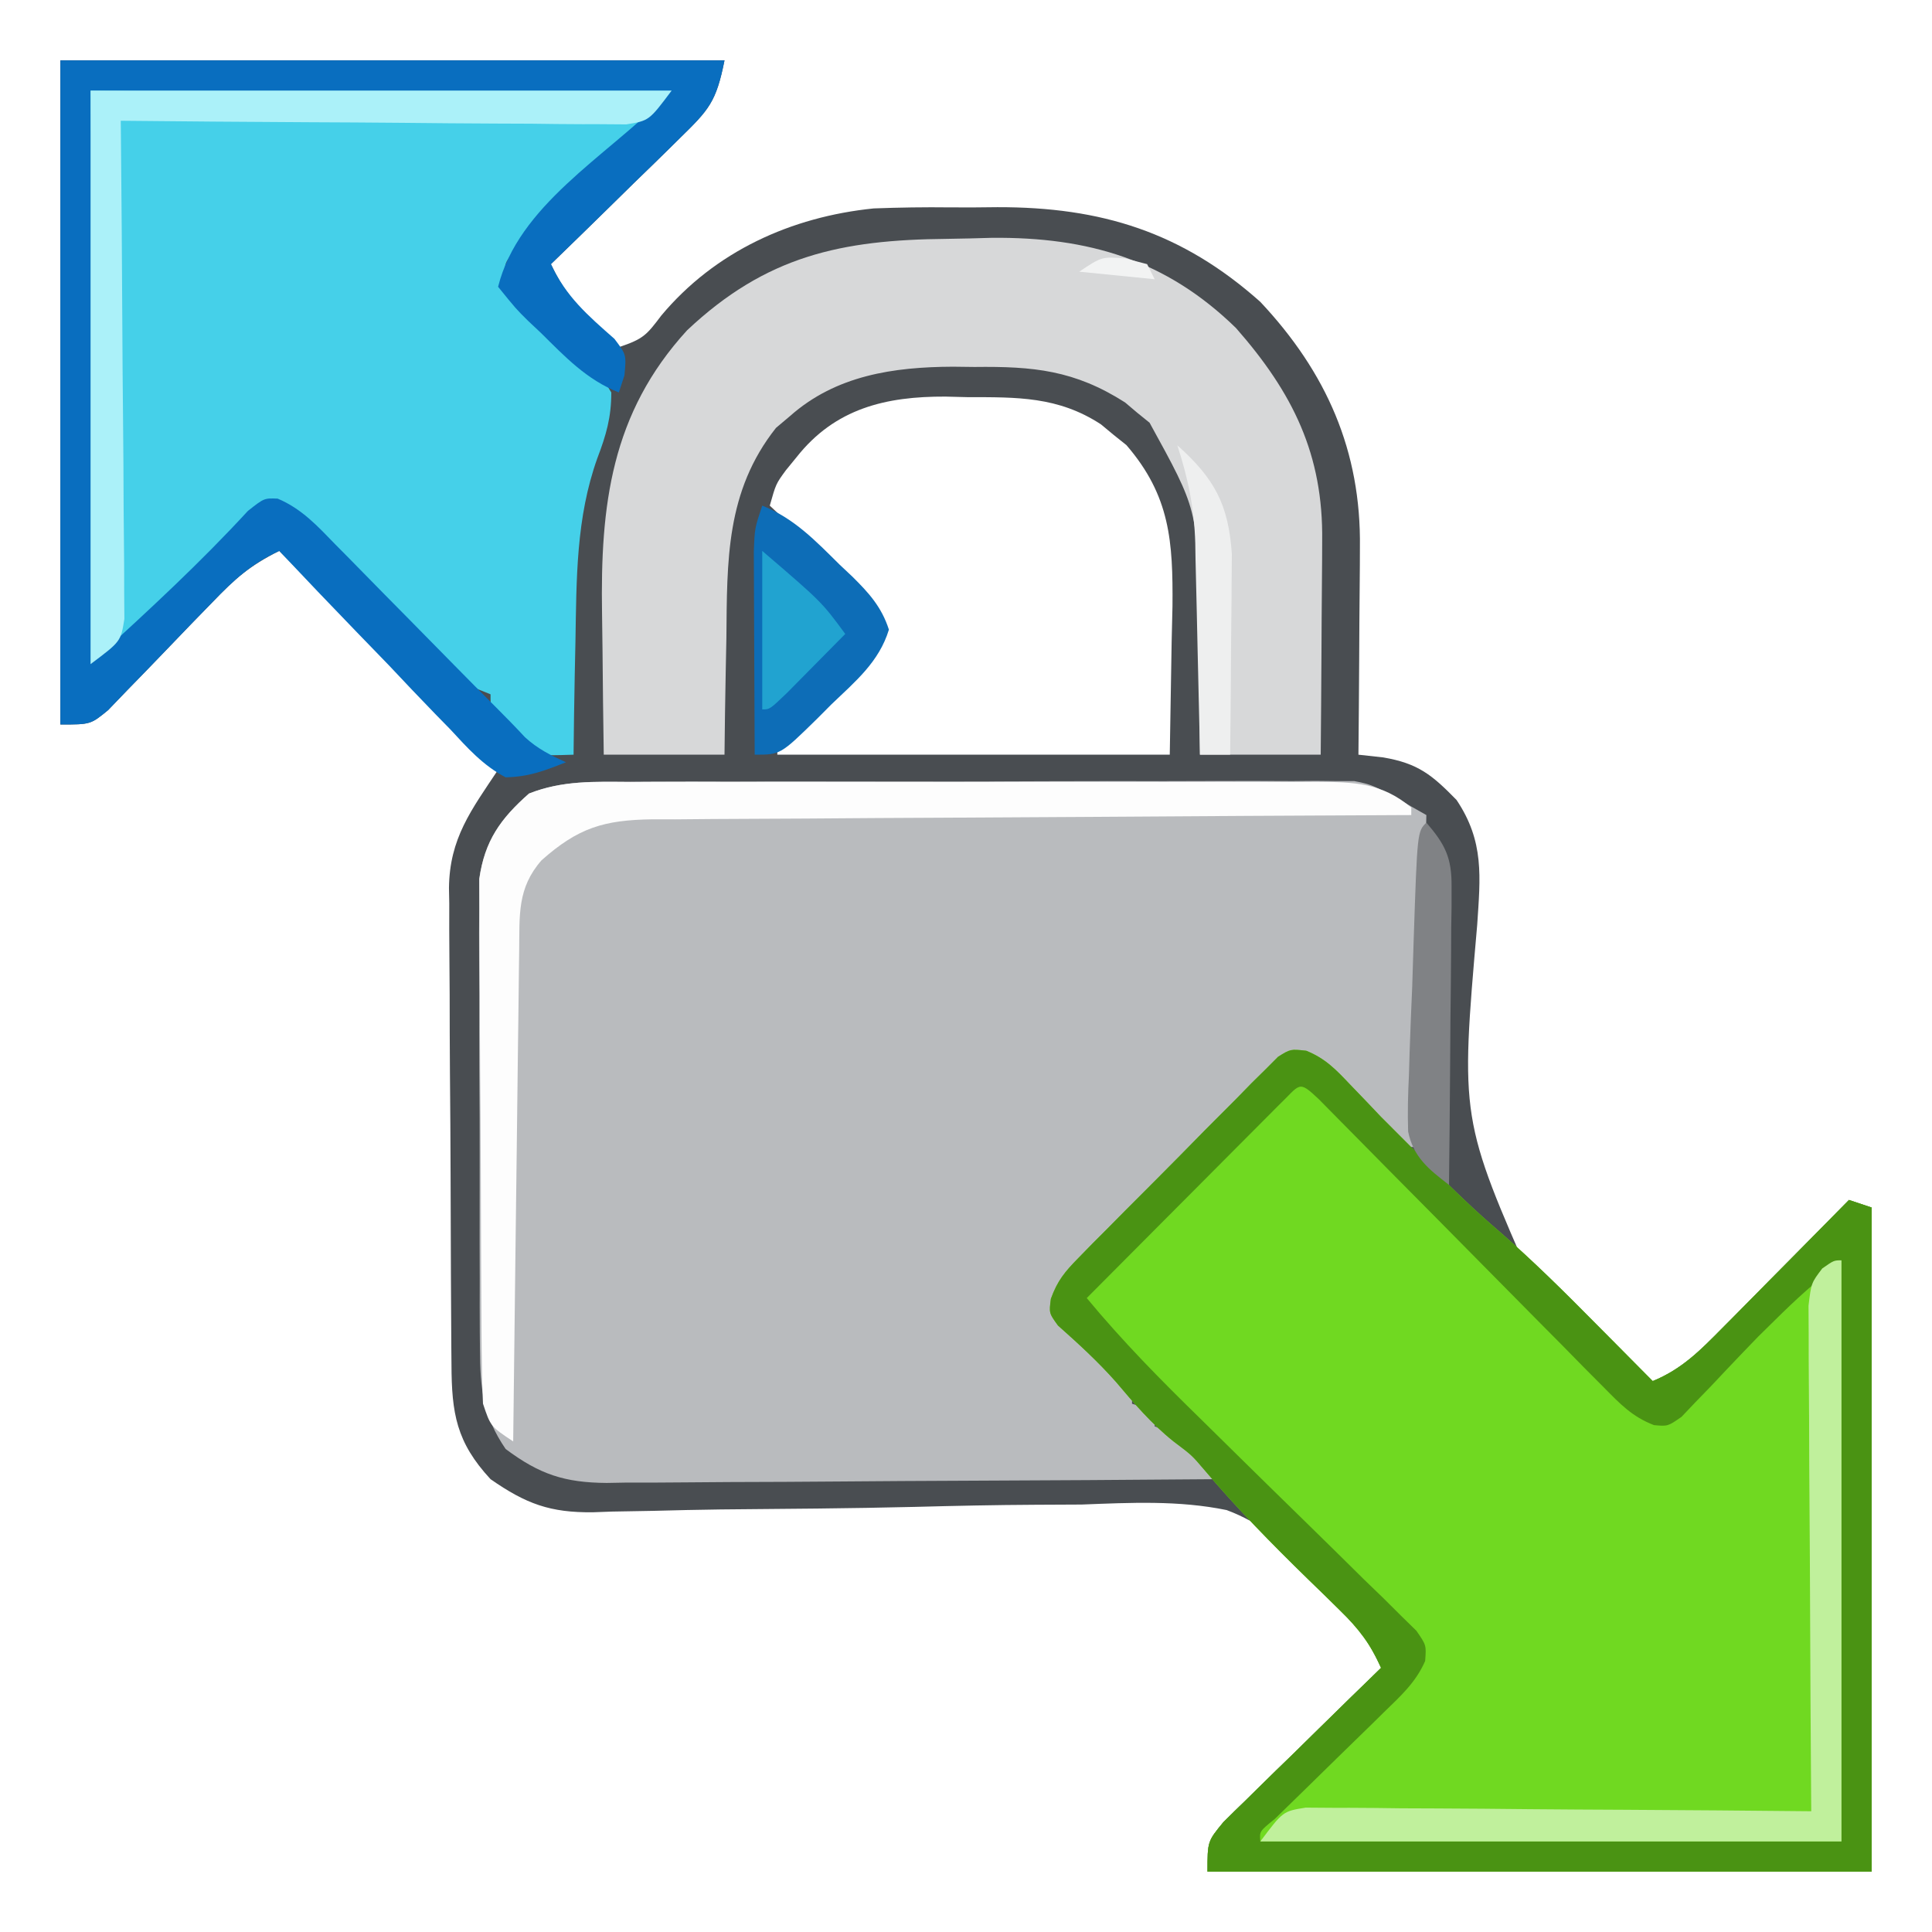
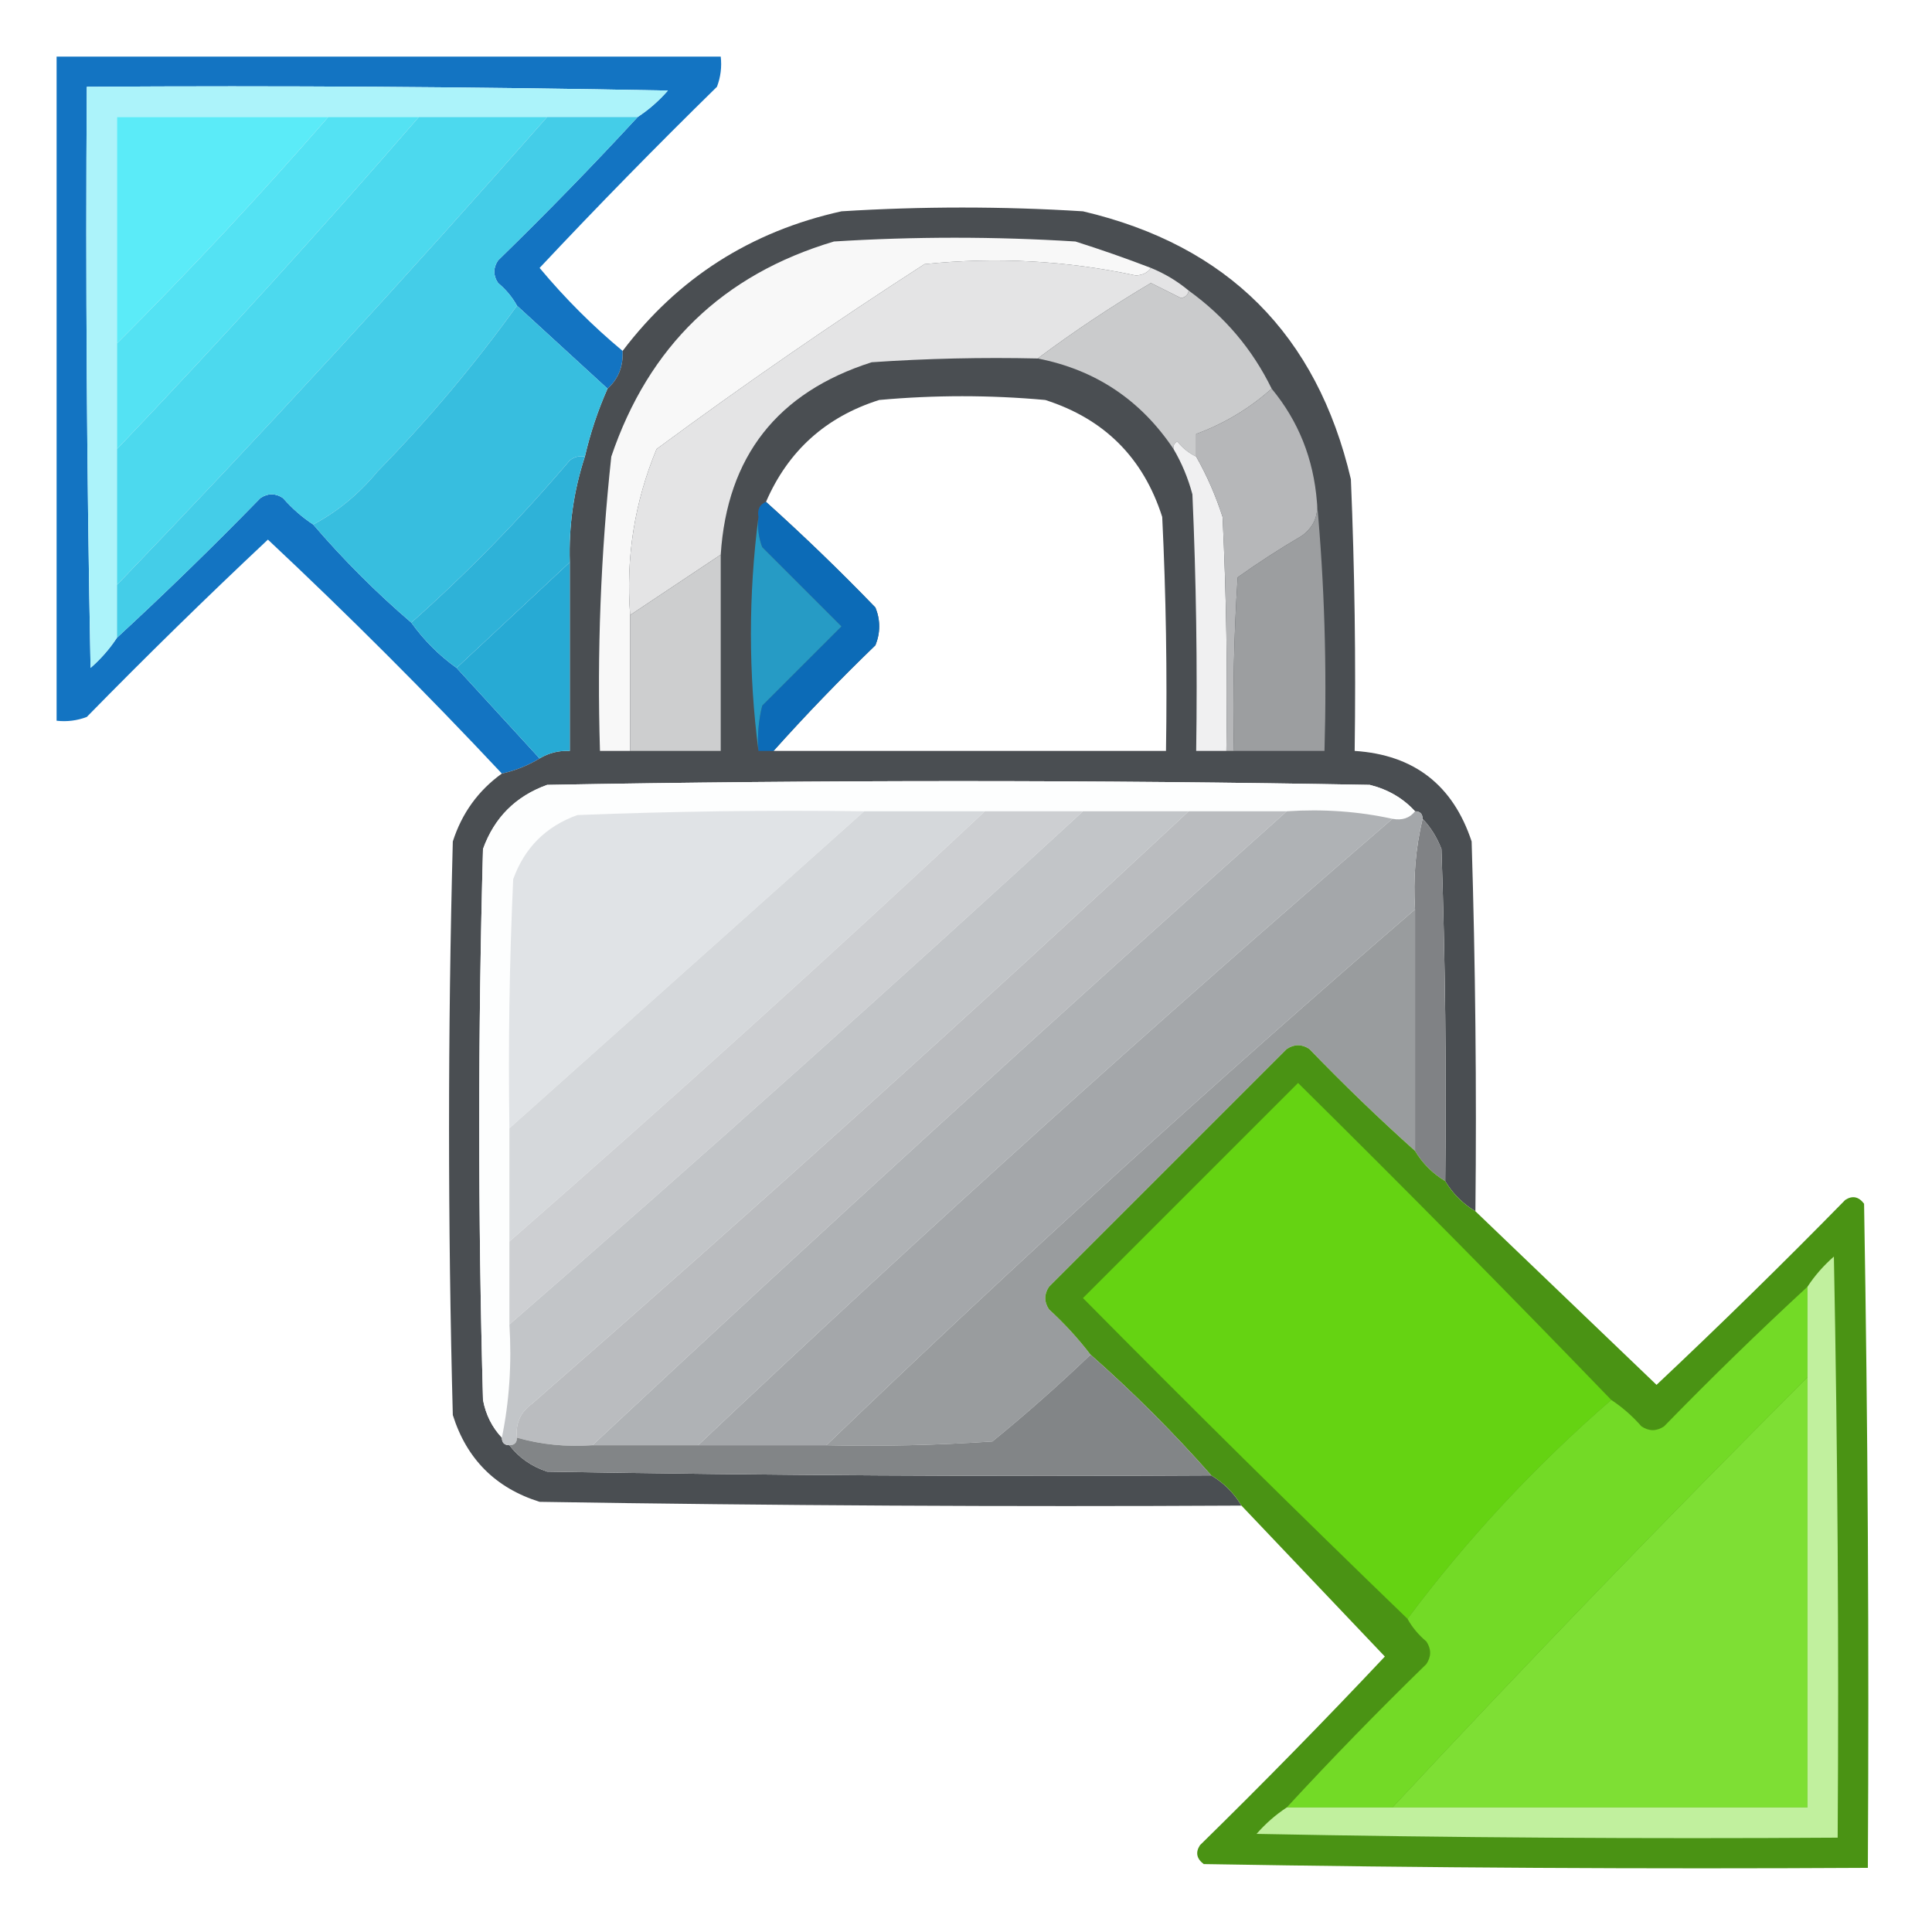
- <svg xmlns="http://www.w3.org/2000/svg" version="1.1" width="256" height="256">
-   <path d="M0 0 C29.04 0 58.08 0 88 0 C86.899 5.505 85.965 6.514 82.09 10.301 C81.603 10.782 81.116 11.263 80.614 11.759 C79.065 13.287 77.501 14.8 75.938 16.312 C74.881 17.349 73.826 18.386 72.771 19.424 C70.191 21.96 67.599 24.483 65 27 C66.509 30.181 68.079 32.299 70.625 34.75 C71.257 35.364 71.888 35.977 72.539 36.609 C73.021 37.068 73.503 37.527 74 38 C77.249 36.917 77.661 36.414 79.625 33.812 C86.732 25.312 96.828 20.728 107.778 19.616 C111.167 19.49 114.528 19.437 117.918 19.479 C119.999 19.5 122.076 19.479 124.156 19.453 C137.94 19.423 148.638 22.766 159 32 C167.771 41.342 172.371 51.775 172.195 64.559 C172.192 65.348 172.19 66.137 172.187 66.95 C172.176 69.446 172.151 71.942 172.125 74.438 C172.115 76.14 172.106 77.842 172.098 79.545 C172.076 83.697 172.041 87.848 172 92 C173.088 92.12 174.176 92.24 175.297 92.363 C179.916 93.157 181.747 94.673 185 98 C188.697 103.513 188.153 108.195 187.738 114.531 C185.499 140.249 185.499 140.249 195.42 162.772 C200.088 167.49 205.364 171.507 211 175 C214.863 173.415 217.289 170.94 220.203 167.992 C220.686 167.507 221.168 167.021 221.666 166.521 C223.199 164.977 224.724 163.426 226.25 161.875 C227.291 160.824 228.333 159.773 229.375 158.723 C231.922 156.154 234.463 153.579 237 151 C237.99 151.33 238.98 151.66 240 152 C240 181.04 240 210.08 240 240 C210.96 240 181.92 240 152 240 C152 236 152 236 154.111 233.435 C155.074 232.472 156.049 231.521 157.031 230.578 C157.542 230.073 158.052 229.568 158.578 229.048 C160.21 227.439 161.854 225.845 163.5 224.25 C164.609 223.161 165.717 222.071 166.824 220.98 C169.539 218.31 172.266 215.652 175 213 C171.175 204.755 163.195 195.28 154.534 192.092 C148.178 190.784 141.788 191.111 135.34 191.359 C133.294 191.377 131.249 191.387 129.204 191.389 C123.866 191.414 118.534 191.53 113.198 191.671 C104.632 191.879 96.062 191.934 87.494 192.009 C84.516 192.046 81.54 192.117 78.562 192.195 C76.734 192.228 74.906 192.26 73.078 192.292 C72.259 192.322 71.439 192.352 70.595 192.383 C64.891 192.452 61.699 191.267 57 188 C52.456 183.097 51.848 179.265 51.823 172.794 C51.813 171.698 51.813 171.698 51.803 170.58 C51.783 168.163 51.772 165.746 51.762 163.328 C51.758 162.501 51.754 161.674 51.749 160.822 C51.729 156.444 51.714 152.066 51.705 147.688 C51.694 143.174 51.659 138.661 51.62 134.147 C51.593 130.669 51.585 127.191 51.582 123.713 C51.577 122.05 51.565 120.387 51.547 118.723 C51.522 116.39 51.523 114.057 51.53 111.724 C51.517 111.043 51.504 110.362 51.491 109.661 C51.562 103.085 54.449 99.327 58 94 C48.43 84.43 38.86 74.86 29 65 C25.064 66.968 23.158 68.658 20.156 71.789 C19.24 72.73 18.323 73.671 17.379 74.641 C15.933 76.136 14.491 77.634 13.054 79.138 C11.66 80.593 10.252 82.035 8.844 83.477 C8.01 84.344 7.177 85.211 6.318 86.104 C4 88 4 88 0 88 C0 58.96 0 29.92 0 0 Z M97.562 52.562 C97.089 53.141 96.616 53.72 96.129 54.316 C94.813 56.117 94.813 56.117 94 59 C94.424 59.398 94.848 59.796 95.285 60.206 C97.203 62.02 99.101 63.853 101 65.688 C101.668 66.313 102.335 66.939 103.023 67.584 C103.971 68.507 103.971 68.507 104.938 69.449 C105.524 70.01 106.111 70.57 106.715 71.147 C108.431 73.621 108.439 75.047 108 78 C106.807 79.745 106.807 79.745 105.156 81.297 C104.57 81.863 103.983 82.429 103.379 83.012 C102.759 83.585 102.139 84.159 101.5 84.75 C99.32 86.821 97.155 88.904 95 91 C95 91.33 95 91.66 95 92 C112.16 92 129.32 92 147 92 C147.124 84.575 147.124 84.575 147.25 77 C147.286 75.454 147.323 73.909 147.36 72.316 C147.429 63.789 147.068 57.714 141.254 50.977 C140.696 50.531 140.138 50.085 139.562 49.625 C139.007 49.164 138.451 48.702 137.879 48.227 C132.194 44.515 126.755 44.634 120.188 44.625 C119.228 44.601 118.268 44.576 117.279 44.551 C109.387 44.518 102.66 46.107 97.562 52.562 Z " fill="#494D51" transform="translate(8,8)" />
-   <path d="M0 0 C1.579 -0.01 1.579 -0.01 3.19 -0.021 C6.668 -0.039 10.145 -0.035 13.624 -0.03 C16.043 -0.034 18.463 -0.039 20.883 -0.045 C25.956 -0.054 31.028 -0.052 36.1 -0.042 C42.596 -0.031 49.091 -0.051 55.586 -0.08 C60.584 -0.098 65.582 -0.098 70.58 -0.092 C72.975 -0.092 75.369 -0.098 77.764 -0.111 C81.115 -0.125 84.465 -0.115 87.816 -0.098 C88.803 -0.107 89.789 -0.117 90.805 -0.127 C92.184 -0.112 92.184 -0.112 93.591 -0.097 C94.778 -0.097 94.778 -0.097 95.988 -0.097 C98.538 0.404 98.538 0.404 105.538 4.404 C105.208 18.924 104.878 33.444 104.538 48.404 C102.538 48.404 102.538 48.404 100.35 46.342 C98.798 44.748 97.288 43.128 95.795 41.478 C95.195 40.835 94.594 40.192 93.975 39.529 C93.138 38.605 93.138 38.605 92.284 37.662 C90.633 36.171 90.633 36.171 88.63 36.65 C86.27 37.501 85.095 38.455 83.314 40.208 C82.71 40.796 82.107 41.383 81.485 41.989 C80.846 42.627 80.207 43.266 79.549 43.924 C78.887 44.579 78.224 45.234 77.541 45.908 C76.145 47.294 74.752 48.684 73.364 50.077 C71.229 52.212 69.075 54.325 66.918 56.437 C65.565 57.786 64.213 59.135 62.862 60.486 C62.213 61.119 61.564 61.751 60.896 62.403 C60.308 63 59.72 63.597 59.115 64.212 C58.591 64.733 58.068 65.254 57.529 65.791 C56.325 67.384 56.325 67.384 56.747 69.46 C57.911 72.321 59.86 73.933 62.1 76.029 C63.614 77.451 65.103 78.902 66.538 80.404 C66.538 81.064 66.538 81.724 66.538 82.404 C68.023 82.899 68.023 82.899 69.538 83.404 C69.538 84.064 69.538 84.724 69.538 85.404 C70.115 85.631 70.693 85.858 71.288 86.092 C74.1 87.732 75.567 89.842 77.538 92.404 C66.315 92.497 55.093 92.568 43.87 92.611 C38.659 92.632 33.447 92.66 28.236 92.706 C23.205 92.749 18.173 92.773 13.142 92.784 C11.224 92.791 9.307 92.805 7.39 92.827 C4.699 92.856 2.009 92.86 -0.681 92.858 C-1.47 92.873 -2.258 92.887 -3.07 92.902 C-8.645 92.86 -11.96 91.77 -16.462 88.404 C-19.475 84.002 -19.844 80.38 -19.866 75.117 C-19.873 74.414 -19.88 73.71 -19.887 72.986 C-19.905 70.677 -19.902 68.369 -19.896 66.06 C-19.901 64.447 -19.906 62.833 -19.912 61.219 C-19.921 57.843 -19.918 54.468 -19.908 51.092 C-19.897 46.774 -19.917 42.458 -19.946 38.14 C-19.965 34.81 -19.964 31.479 -19.959 28.149 C-19.959 26.557 -19.965 24.966 -19.977 23.374 C-19.992 21.146 -19.981 18.919 -19.964 16.691 C-19.964 15.426 -19.964 14.16 -19.964 12.857 C-19.232 7.815 -17.146 4.89 -13.366 1.554 C-8.943 -0.198 -4.716 -0.021 0 0 Z " fill="#B9BBBE" transform="translate(83.4624,103.5959)" />
-   <path d="M0 0 C2.563 1.031 3.958 2.523 5.855 4.521 C6.554 5.247 7.252 5.973 7.972 6.721 C8.614 7.397 9.256 8.074 9.918 8.771 C11.186 10.04 11.186 10.04 12.48 11.334 C13.824 12.678 15.166 14.025 16.496 15.385 C19.44 18.375 22.423 21.246 25.617 23.971 C30.085 27.857 34.257 31.998 38.418 36.209 C39.145 36.94 39.872 37.672 40.621 38.426 C42.389 40.205 44.154 41.987 45.918 43.771 C49.781 42.187 52.206 39.712 55.121 36.763 C55.603 36.278 56.086 35.793 56.583 35.292 C58.116 33.748 59.642 32.197 61.168 30.646 C62.209 29.595 63.25 28.544 64.293 27.494 C66.84 24.925 69.38 22.35 71.918 19.771 C73.403 20.266 73.403 20.266 74.918 20.771 C74.918 49.811 74.918 78.851 74.918 108.771 C45.878 108.771 16.838 108.771 -13.082 108.771 C-13.082 104.771 -13.082 104.771 -10.971 102.206 C-10.008 101.243 -9.034 100.292 -8.051 99.349 C-7.285 98.592 -7.285 98.592 -6.504 97.82 C-4.873 96.211 -3.228 94.616 -1.582 93.021 C-0.473 91.932 0.635 90.843 1.742 89.752 C4.457 87.081 7.184 84.423 9.918 81.771 C8.53 78.632 6.922 76.549 4.468 74.162 C3.784 73.489 3.101 72.816 2.396 72.123 C1.324 71.083 1.324 71.083 0.23 70.021 C-4.595 65.317 -9.244 60.574 -13.599 55.427 C-15.149 53.605 -15.149 53.605 -17.582 51.771 C-20.533 49.411 -22.797 46.74 -25.231 43.861 C-27.609 41.177 -30.216 38.791 -32.895 36.412 C-34.082 34.771 -34.082 34.771 -33.838 32.876 C-32.974 30.468 -31.976 29.273 -30.187 27.456 C-29.579 26.832 -28.971 26.208 -28.345 25.566 C-27.355 24.575 -27.355 24.575 -26.344 23.564 C-25.667 22.879 -24.99 22.195 -24.292 21.489 C-22.859 20.046 -21.423 18.606 -19.982 17.17 C-17.775 14.964 -15.589 12.737 -13.405 10.508 C-12.011 9.109 -10.616 7.711 -9.219 6.314 C-8.565 5.644 -7.911 4.973 -7.236 4.282 C-6.619 3.674 -6.002 3.066 -5.366 2.44 C-4.828 1.899 -4.289 1.358 -3.734 0.801 C-2.082 -0.229 -2.082 -0.229 0 0 Z " fill="#70D921" transform="translate(173.0824,139.2287)" />
-   <path d="M0 0 C25.41 0 50.82 0 77 0 C70.292 7.826 70.292 7.826 66.879 11.043 C66.172 11.724 65.465 12.406 64.736 13.107 C63.267 14.513 61.79 15.912 60.307 17.303 C59.609 17.98 58.911 18.658 58.191 19.355 C57.235 20.263 57.235 20.263 56.26 21.188 C54.784 22.915 54.784 22.915 55.108 25.061 C56.14 27.304 57.113 28.202 59.082 29.672 C62.855 32.725 66.514 35.77 69 40 C69.004 43.288 68.324 45.633 67.162 48.685 C64.316 56.616 64.396 64.674 64.25 73 C64.219 74.478 64.187 75.955 64.156 77.433 C64.086 80.955 64.037 84.477 64 88 C59.225 88.155 59.225 88.155 57.199 86.758 C56.7 86.219 56.201 85.68 55.688 85.125 C55.176 84.591 54.664 84.058 54.137 83.508 C53 82 53 82 53 80 C52.449 79.779 51.898 79.557 51.33 79.329 C48.291 77.596 46.101 75.253 43.719 72.738 C42.702 71.692 41.685 70.645 40.668 69.6 C39.076 67.952 37.489 66.301 35.909 64.641 C34.377 63.038 32.831 61.45 31.281 59.863 C30.811 59.361 30.341 58.859 29.857 58.342 C27.343 55.695 27.343 55.695 23.916 54.964 C21.53 56.254 19.945 57.751 18.066 59.711 C17.335 60.461 16.603 61.211 15.85 61.984 C15.095 62.773 14.34 63.562 13.562 64.375 C12.069 65.929 10.57 67.479 9.066 69.023 C8.406 69.714 7.745 70.404 7.065 71.115 C5 73 5 73 0 76 C0 50.92 0 25.84 0 0 Z " fill="#45D0E9" transform="translate(12,12)" />
-   <path d="M0 0 C1.986 -0.024 3.972 -0.081 5.957 -0.138 C18.734 -0.253 29.024 2.772 38.293 11.815 C45.855 20.426 49.866 28.598 49.715 40.03 C49.712 40.843 49.709 41.655 49.706 42.493 C49.695 45.07 49.67 47.648 49.645 50.225 C49.634 51.98 49.625 53.736 49.617 55.491 C49.597 59.777 49.558 64.063 49.52 68.35 C44.24 68.35 38.96 68.35 33.52 68.35 C33.494 65.989 33.468 63.627 33.441 61.194 C33.403 58.884 33.358 56.573 33.312 54.263 C33.284 52.669 33.263 51.074 33.249 49.48 C33.231 35.98 33.231 35.98 26.844 24.362 C26.304 23.925 25.764 23.488 25.207 23.038 C24.675 22.588 24.142 22.138 23.594 21.674 C16.899 17.4 11.457 16.88 3.645 16.975 C2.231 16.958 2.231 16.958 0.789 16.94 C-7.073 16.973 -14.713 18.085 -20.793 23.475 C-21.408 23.993 -22.023 24.512 -22.656 25.045 C-29.322 33.466 -29.133 42.653 -29.23 52.913 C-29.259 54.413 -29.289 55.914 -29.32 57.415 C-29.397 61.06 -29.438 64.703 -29.48 68.35 C-34.76 68.35 -40.04 68.35 -45.48 68.35 C-45.55 63.691 -45.609 59.033 -45.645 54.373 C-45.66 52.792 -45.681 51.212 -45.707 49.631 C-45.938 35.309 -44.511 23.134 -34.441 12.12 C-23.953 2.243 -14.014 0.126 0 0 Z " fill="#D7D8D9" transform="translate(125.4805,31.6499)" />
-   <path d="M0 0 C2.563 1.031 3.958 2.523 5.855 4.521 C6.554 5.247 7.252 5.973 7.972 6.721 C8.614 7.397 9.256 8.074 9.918 8.771 C11.186 10.04 11.186 10.04 12.48 11.334 C13.824 12.678 15.166 14.025 16.496 15.385 C19.44 18.375 22.423 21.246 25.617 23.971 C30.085 27.857 34.257 31.998 38.418 36.209 C39.145 36.94 39.872 37.672 40.621 38.426 C42.389 40.205 44.154 41.987 45.918 43.771 C49.781 42.187 52.206 39.712 55.121 36.763 C55.603 36.278 56.086 35.793 56.583 35.292 C58.116 33.748 59.642 32.197 61.168 30.646 C62.209 29.595 63.25 28.544 64.293 27.494 C66.84 24.925 69.38 22.35 71.918 19.771 C73.403 20.266 73.403 20.266 74.918 20.771 C74.918 49.811 74.918 78.851 74.918 108.771 C45.878 108.771 16.838 108.771 -13.082 108.771 C-13.082 104.771 -13.082 104.771 -10.971 102.206 C-10.008 101.243 -9.034 100.292 -8.051 99.349 C-7.285 98.592 -7.285 98.592 -6.504 97.82 C-4.873 96.211 -3.228 94.616 -1.582 93.021 C-0.473 91.932 0.635 90.843 1.742 89.752 C4.457 87.081 7.184 84.423 9.918 81.771 C8.53 78.632 6.922 76.549 4.468 74.162 C3.784 73.489 3.101 72.816 2.396 72.123 C1.324 71.083 1.324 71.083 0.23 70.021 C-4.595 65.317 -9.244 60.574 -13.599 55.427 C-15.149 53.605 -15.149 53.605 -17.582 51.771 C-20.533 49.411 -22.797 46.74 -25.231 43.861 C-27.609 41.177 -30.216 38.791 -32.895 36.412 C-34.082 34.771 -34.082 34.771 -33.838 32.876 C-32.974 30.468 -31.976 29.273 -30.187 27.456 C-29.579 26.832 -28.971 26.208 -28.345 25.566 C-27.355 24.575 -27.355 24.575 -26.344 23.564 C-25.667 22.879 -24.99 22.195 -24.292 21.489 C-22.859 20.046 -21.423 18.606 -19.982 17.17 C-17.775 14.964 -15.589 12.737 -13.405 10.508 C-12.011 9.109 -10.616 7.711 -9.219 6.314 C-8.565 5.644 -7.911 4.973 -7.236 4.282 C-6.619 3.674 -6.002 3.066 -5.366 2.44 C-4.828 1.899 -4.289 1.358 -3.734 0.801 C-2.082 -0.229 -2.082 -0.229 0 0 Z M-3.766 7.342 C-4.948 8.524 -6.128 9.709 -7.305 10.896 C-7.925 11.518 -8.545 12.139 -9.184 12.78 C-11.173 14.774 -13.159 16.773 -15.145 18.771 C-16.489 20.12 -17.834 21.469 -19.178 22.818 C-22.482 26.133 -25.783 29.451 -29.082 32.771 C-24.35 38.487 -19.241 43.669 -13.93 48.846 C-12.167 50.581 -10.405 52.318 -8.643 54.054 C-5.881 56.773 -3.116 59.487 -0.34 62.191 C2.35 64.815 5.023 67.454 7.695 70.096 C8.534 70.906 9.374 71.716 10.239 72.551 C11 73.309 11.762 74.067 12.546 74.848 C13.223 75.511 13.9 76.174 14.598 76.857 C15.918 78.771 15.918 78.771 15.756 80.869 C14.484 83.756 12.477 85.527 10.226 87.721 C9.529 88.408 9.529 88.408 8.818 89.109 C7.337 90.566 5.847 92.013 4.355 93.459 C2.862 94.917 1.37 96.378 -0.119 97.841 C-1.465 99.163 -2.818 100.478 -4.171 101.794 C-6.198 103.433 -6.198 103.433 -6.082 104.771 C19.328 104.771 44.738 104.771 70.918 104.771 C70.918 79.361 70.918 53.951 70.918 27.771 C65.169 32.669 65.169 32.669 59.875 37.892 C59.193 38.599 58.512 39.306 57.81 40.035 C56.404 41.504 55.006 42.981 53.615 44.465 C52.599 45.512 52.599 45.512 51.562 46.58 C50.957 47.217 50.352 47.855 49.729 48.511 C47.918 49.771 47.918 49.771 46.084 49.61 C43.183 48.487 41.625 46.831 39.44 44.619 C38.563 43.738 37.685 42.857 36.782 41.949 C35.833 40.983 34.885 40.016 33.937 39.049 C32.959 38.063 31.981 37.078 31.002 36.093 C28.43 33.504 25.866 30.906 23.304 28.306 C19.196 24.138 15.075 19.983 10.953 15.828 C9.511 14.373 8.074 12.914 6.637 11.454 C5.769 10.576 4.901 9.699 4.007 8.794 C3.239 8.016 2.472 7.237 1.681 6.435 C-1.128 3.785 -0.723 4.427 -3.766 7.342 Z " fill="#4A9313" transform="translate(173.0824,139.2287)" />
-   <path d="M0 0 C29.04 0 58.08 0 88 0 C86.899 5.505 85.965 6.514 82.09 10.301 C81.603 10.782 81.116 11.263 80.614 11.759 C79.065 13.287 77.501 14.8 75.938 16.312 C74.881 17.349 73.826 18.386 72.771 19.424 C70.191 21.96 67.599 24.483 65 27 C67.019 31.325 69.862 33.77 73.418 36.902 C75 39 75 39 74.738 41.754 C74.495 42.495 74.251 43.236 74 44 C69.747 42.324 66.879 39.282 63.688 36.125 C63.125 35.595 62.562 35.065 61.982 34.52 C60.387 32.945 60.387 32.945 58 30 C60.692 19.231 72.151 12.849 80 5 C54.92 4.67 29.84 4.34 4 4 C4.33 28.75 4.66 53.5 5 79 C11.968 72.613 18.501 66.595 24.844 59.703 C27 58 27 58 28.793 58.07 C31.99 59.417 34.09 61.722 36.465 64.172 C36.98 64.691 37.495 65.211 38.026 65.746 C39.67 67.407 41.304 69.078 42.938 70.75 C44.033 71.86 45.128 72.969 46.225 74.078 C48.252 76.13 50.274 78.185 52.293 80.245 C54.104 82.089 55.924 83.924 57.752 85.751 C59.043 87.043 60.322 88.348 61.562 89.688 C63.235 91.214 64.942 92.078 67 93 C64.054 94.163 62.105 94.923 59 95 C56.005 93.429 53.933 91.101 51.656 88.633 C51.002 87.964 50.347 87.295 49.673 86.606 C47.591 84.468 45.546 82.298 43.5 80.125 C42.093 78.668 40.685 77.214 39.273 75.762 C35.822 72.2 32.403 68.609 29 65 C25.289 66.731 23.004 68.819 20.156 71.789 C19.24 72.73 18.323 73.671 17.379 74.641 C15.933 76.136 14.491 77.634 13.054 79.138 C11.66 80.593 10.252 82.035 8.844 83.477 C8.01 84.344 7.177 85.211 6.318 86.104 C4 88 4 88 0 88 C0 58.96 0 29.92 0 0 Z " fill="#096EBF" transform="translate(8,8)" />
-   <path d="M0 0 C1.056 -0.005 2.112 -0.011 3.2 -0.016 C6.687 -0.029 10.174 -0.02 13.662 -0.01 C16.087 -0.012 18.511 -0.015 20.936 -0.019 C26.017 -0.023 31.097 -0.017 36.178 -0.003 C42.692 0.014 49.205 0.004 55.719 -0.014 C60.725 -0.024 65.732 -0.021 70.738 -0.013 C73.14 -0.011 75.542 -0.014 77.944 -0.021 C81.3 -0.028 84.656 -0.017 88.012 0 C89.005 -0.006 89.999 -0.012 91.022 -0.018 C95.96 0.027 99.535 0.076 103.506 3.388 C103.506 3.718 103.506 4.048 103.506 4.388 C102.678 4.392 102.678 4.392 101.833 4.395 C88.395 4.455 74.958 4.53 61.521 4.624 C55.022 4.669 48.524 4.708 42.026 4.735 C35.756 4.761 29.486 4.801 23.216 4.851 C20.823 4.868 18.429 4.88 16.036 4.886 C12.686 4.895 9.337 4.923 5.988 4.956 C4.996 4.954 4.004 4.953 2.982 4.951 C-3.454 5.04 -6.861 6.048 -11.744 10.388 C-14.965 14.07 -14.642 17.636 -14.699 22.338 C-14.709 23.041 -14.719 23.744 -14.729 24.468 C-14.761 26.789 -14.786 29.11 -14.811 31.431 C-14.831 33.041 -14.852 34.651 -14.874 36.261 C-14.929 40.498 -14.978 44.734 -15.026 48.971 C-15.077 53.294 -15.132 57.618 -15.188 61.941 C-15.295 70.423 -15.396 78.906 -15.494 87.388 C-18.494 85.388 -18.494 85.388 -19.494 82.388 C-19.604 80.075 -19.653 77.758 -19.671 75.442 C-19.678 74.739 -19.684 74.036 -19.691 73.312 C-19.711 70.987 -19.722 68.662 -19.732 66.337 C-19.736 65.542 -19.741 64.747 -19.745 63.928 C-19.766 59.719 -19.78 55.511 -19.789 51.302 C-19.8 46.961 -19.835 42.621 -19.874 38.28 C-19.901 34.936 -19.909 31.593 -19.913 28.25 C-19.917 26.65 -19.929 25.05 -19.948 23.45 C-19.972 21.207 -19.971 18.966 -19.964 16.723 C-19.97 15.448 -19.976 14.174 -19.982 12.861 C-19.271 7.799 -17.189 4.886 -13.4 1.537 C-8.966 -0.216 -4.726 -0.029 0 0 Z " fill="#FDFDFD" transform="translate(83.49414,103.6118)" />
-   <path d="M0 0 C0 25.41 0 50.82 0 77 C-25.41 77 -50.82 77 -77 77 C-74 73 -74 73 -70.982 72.519 C-69.745 72.528 -68.508 72.537 -67.234 72.546 C-66.55 72.545 -65.867 72.545 -65.163 72.544 C-62.907 72.547 -60.651 72.578 -58.395 72.609 C-56.829 72.617 -55.264 72.623 -53.699 72.627 C-49.581 72.642 -45.463 72.681 -41.345 72.725 C-37.142 72.766 -32.939 72.785 -28.736 72.805 C-20.491 72.848 -12.245 72.916 -4 73 C-4.01 71.695 -4.01 71.695 -4.02 70.363 C-4.08 62.167 -4.126 53.971 -4.155 45.775 C-4.171 41.561 -4.192 37.347 -4.226 33.134 C-4.259 29.068 -4.277 25.003 -4.285 20.937 C-4.29 19.385 -4.301 17.833 -4.317 16.281 C-4.339 14.109 -4.342 11.938 -4.341 9.766 C-4.351 7.911 -4.351 7.911 -4.361 6.018 C-4 3 -4 3 -2.541 1.077 C-1 0 -1 0 0 0 Z " fill="#C0F09C" transform="translate(244,167)" />
-   <path d="M0 0 C25.41 0 50.82 0 77 0 C74 4 74 4 70.982 4.481 C69.745 4.472 68.508 4.463 67.234 4.454 C66.209 4.455 66.209 4.455 65.163 4.456 C62.907 4.453 60.651 4.422 58.395 4.391 C56.829 4.383 55.264 4.377 53.699 4.373 C49.581 4.358 45.463 4.319 41.345 4.275 C37.142 4.234 32.939 4.215 28.736 4.195 C20.491 4.152 12.245 4.084 4 4 C4.009 4.858 4.018 5.716 4.027 6.599 C4.107 14.677 4.168 22.756 4.207 30.834 C4.228 34.987 4.256 39.14 4.302 43.294 C4.345 47.301 4.369 51.308 4.38 55.315 C4.387 56.845 4.401 58.375 4.423 59.904 C4.452 62.045 4.456 64.185 4.454 66.325 C4.463 67.545 4.472 68.764 4.481 70.02 C4 73 4 73 0 76 C0 50.92 0 25.84 0 0 Z " fill="#ABF1F9" transform="translate(12,12)" />
-   <path d="M0 0 C4.228 1.673 7.075 4.672 10.25 7.812 C10.804 8.334 11.359 8.855 11.93 9.393 C14.152 11.585 15.817 13.433 16.785 16.43 C15.48 20.703 12.36 23.278 9.188 26.312 C8.224 27.28 8.224 27.28 7.24 28.268 C2.408 33 2.408 33 -1 33 C-1.025 28.782 -1.043 24.565 -1.055 20.347 C-1.06 18.913 -1.067 17.478 -1.075 16.044 C-1.088 13.981 -1.093 11.918 -1.098 9.855 C-1.103 8.614 -1.108 7.373 -1.114 6.094 C-1 3 -1 3 0 0 Z " fill="#0D6DB7" transform="translate(101,67)" />
-   <path d="M0 0 C2.504 2.911 3.374 4.655 3.341 8.493 C3.34 9.374 3.34 10.254 3.34 11.162 C3.324 12.103 3.309 13.045 3.293 14.016 C3.289 14.987 3.284 15.958 3.28 16.958 C3.263 20.056 3.226 23.153 3.188 26.25 C3.172 28.352 3.159 30.453 3.146 32.555 C3.113 37.703 3.062 42.852 3 48 C0.343 45.968 -1.735 44.324 -2.415 40.93 C-2.498 38.39 -2.432 35.897 -2.305 33.359 C-2.264 31.975 -2.264 31.975 -2.223 30.563 C-2.131 27.624 -2.003 24.688 -1.875 21.75 C-1.81 19.758 -1.748 17.766 -1.688 15.773 C-1.2 1.2 -1.2 1.2 0 0 Z " fill="#808285" transform="translate(189,109)" />
-   <path d="M0 0 C4.909 4.392 6.791 7.832 7.227 14.435 C7.217 15.66 7.206 16.886 7.195 18.148 C7.192 18.806 7.19 19.463 7.187 20.141 C7.176 22.219 7.151 24.297 7.125 26.375 C7.115 27.793 7.106 29.211 7.098 30.629 C7.076 34.086 7.041 37.543 7 41 C5.68 41 4.36 41 3 41 C2.98 40.007 2.96 39.013 2.94 37.99 C2.863 34.279 2.775 30.569 2.683 26.858 C2.645 25.257 2.61 23.656 2.578 22.054 C2.532 19.743 2.474 17.432 2.414 15.121 C2.403 14.414 2.391 13.706 2.379 12.977 C2.242 8.296 1.436 4.412 0 0 Z " fill="#EEEFEF" transform="translate(156,59)" />
-   <path d="M0 0 C7.875 6.75 7.875 6.75 11 11 C9.357 12.67 7.711 14.336 6.062 16 C5.146 16.928 4.229 17.856 3.285 18.812 C1 21 1 21 0 21 C0 14.07 0 7.14 0 0 Z " fill="#21A3D0" transform="translate(101,73)" />
-   <path d="M0 0 C1.423 0.371 1.423 0.371 2.875 0.75 C3.205 1.41 3.535 2.07 3.875 2.75 C0.575 2.42 -2.725 2.09 -6.125 1.75 C-3.125 -0.25 -3.125 -0.25 0 0 Z " fill="#F2F3F3" transform="translate(149.125,34.25)" />
+ <svg xmlns="http://www.w3.org/2000/svg" version="1.1" width="256px" height="256px" style="shape-rendering:geometricPrecision; text-rendering:geometricPrecision; image-rendering:optimizeQuality; fill-rule:evenodd; clip-rule:evenodd">
+   <g>
+     <path style="opacity:0.959" fill="#096ebf" d="M 82.5,46.5 C 82.598,48.553 81.931,50.22 80.5,51.5C 76.5,47.833 72.5,44.167 68.5,40.5C 67.878,39.373 67.045,38.373 66,37.5C 65.333,36.5 65.333,35.5 66,34.5C 72.369,28.298 78.536,21.965 84.5,15.5C 85.962,14.542 87.295,13.376 88.5,12C 62.836,11.5 37.169,11.333 11.5,11.5C 11.333,37.169 11.5,62.836 12,88.5C 13.376,87.295 14.542,85.962 15.5,84.5C 21.965,78.536 28.298,72.369 34.5,66C 35.5,65.333 36.5,65.333 37.5,66C 38.705,67.376 40.038,68.542 41.5,69.5C 45.5,74.167 49.833,78.5 54.5,82.5C 56.167,84.833 58.167,86.833 60.5,88.5C 64.167,92.5 67.833,96.5 71.5,100.5C 69.951,101.441 68.284,102.107 66.5,102.5C 56.521,91.854 46.188,81.521 35.5,71.5C 27.348,79.152 19.348,86.986 11.5,95C 10.207,95.49 8.873,95.657 7.5,95.5C 7.5,66.167 7.5,36.833 7.5,7.5C 36.833,7.5 66.167,7.5 95.5,7.5C 95.657,8.873 95.49,10.207 95,11.5C 86.986,19.348 79.152,27.348 71.5,35.5C 74.854,39.521 78.521,43.188 82.5,46.5 Z" />
+   </g>
+   <g>
+     <path style="opacity:1" fill="#acf3fa" d="M 84.5,15.5 C 80.5,15.5 76.5,15.5 72.5,15.5C 66.833,15.5 61.167,15.5 55.5,15.5C 51.5,15.5 47.5,15.5 43.5,15.5C 34.167,15.5 24.833,15.5 15.5,15.5C 15.5,25.5 15.5,35.5 15.5,45.5C 15.5,50.167 15.5,54.833 15.5,59.5C 15.5,65.5 15.5,71.5 15.5,77.5C 15.5,79.833 15.5,82.167 15.5,84.5C 14.542,85.962 13.376,87.295 12,88.5C 11.5,62.836 11.333,37.169 11.5,11.5C 37.169,11.333 62.836,11.5 88.5,12C 87.295,13.376 85.962,14.542 84.5,15.5 Z" />
+   </g>
+   <g>
+     <path style="opacity:1" fill="#5bebf8" d="M 43.5,15.5 C 34.505,25.827 25.172,35.827 15.5,45.5C 15.5,35.5 15.5,25.5 15.5,15.5C 24.833,15.5 34.167,15.5 43.5,15.5 Z" />
+   </g>
+   <g>
+     <path style="opacity:1" fill="#54e2f3" d="M 43.5,15.5 C 47.5,15.5 51.5,15.5 55.5,15.5C 42.53,30.472 29.196,45.138 15.5,59.5C 15.5,54.833 15.5,50.167 15.5,45.5C 25.172,35.827 34.505,25.827 43.5,15.5 Z" />
+   </g>
+   <g>
+     <path style="opacity:1" fill="#4cd9ee" d="M 55.5,15.5 C 61.167,15.5 66.833,15.5 72.5,15.5C 53.956,36.588 34.956,57.254 15.5,77.5C 15.5,71.5 15.5,65.5 15.5,59.5C 29.196,45.138 42.53,30.472 55.5,15.5 Z" />
+   </g>
+   <g>
+     <path style="opacity:1" fill="#44cde8" d="M 72.5,15.5 C 76.5,15.5 80.5,15.5 84.5,15.5C 78.536,21.965 72.369,28.298 66,34.5C 65.333,35.5 65.333,36.5 66,37.5C 67.045,38.373 67.878,39.373 68.5,40.5C 62.943,48.234 56.777,55.567 50,62.5C 47.564,65.447 44.731,67.78 41.5,69.5C 40.038,68.542 38.705,67.376 37.5,66C 36.5,65.333 35.5,65.333 34.5,66C 28.298,72.369 21.965,78.536 15.5,84.5C 15.5,82.167 15.5,79.833 15.5,77.5C 34.956,57.254 53.956,36.588 72.5,15.5 Z" />
+   </g>
+   <g>
+     <path style="opacity:0.988" fill="#484c50" d="M 195.5,160.5 C 193.833,159.5 192.5,158.167 191.5,156.5C 191.667,141.83 191.5,127.163 191,112.5C 190.392,110.934 189.558,109.6 188.5,108.5C 188.5,107.833 188.167,107.5 187.5,107.5C 185.91,105.766 183.91,104.6 181.5,104C 145.167,103.333 108.833,103.333 72.5,104C 68.333,105.5 65.5,108.333 64,112.5C 63.333,136.833 63.333,161.167 64,185.5C 64.366,187.452 65.2,189.118 66.5,190.5C 66.5,191.167 66.833,191.5 67.5,191.5C 68.749,193.136 70.416,194.303 72.5,195C 101.831,195.5 131.165,195.667 160.5,195.5C 162.167,196.5 163.5,197.833 164.5,199.5C 133.498,199.667 102.498,199.5 71.5,199C 65.667,197.167 61.833,193.333 60,187.5C 59.333,162.167 59.333,136.833 60,111.5C 61.198,107.76 63.364,104.76 66.5,102.5C 68.284,102.107 69.951,101.441 71.5,100.5C 72.708,99.766 74.041,99.433 75.5,99.5C 75.5,91.167 75.5,82.833 75.5,74.5C 75.35,69.7 76.016,65.033 77.5,60.5C 78.213,57.406 79.213,54.406 80.5,51.5C 81.931,50.22 82.598,48.553 82.5,46.5C 89.835,36.824 99.502,30.657 111.5,28C 122.167,27.333 132.833,27.333 143.5,28C 162.667,32.5 174.5,44.333 179,63.5C 179.5,75.495 179.667,87.495 179.5,99.5C 187.357,100.013 192.524,104.013 195,111.5C 195.5,127.83 195.667,144.163 195.5,160.5 Z M 102.5,99.5 C 106.797,94.702 111.297,90.035 116,85.5C 116.667,83.833 116.667,82.167 116,80.5C 111.298,75.63 106.465,70.963 101.5,66.5C 104.434,59.733 109.434,55.233 116.5,53C 123.833,52.333 131.167,52.333 138.5,53C 146.333,55.5 151.5,60.667 154,68.5C 154.5,78.828 154.666,89.161 154.5,99.5C 137.167,99.5 119.833,99.5 102.5,99.5 Z" />
+   </g>
+   <g>
+     <path style="opacity:1" fill="#f8f8f8" d="M 152.5,35.5 C 152.083,36.124 151.416,36.457 150.5,36.5C 141.266,34.52 131.933,34.02 122.5,35C 110.406,42.797 98.572,50.963 87,59.5C 84.079,66.533 82.912,73.866 83.5,81.5C 83.5,87.5 83.5,93.5 83.5,99.5C 82.167,99.5 80.833,99.5 79.5,99.5C 79.099,86.448 79.599,73.448 81,60.5C 85.954,45.878 95.787,36.378 110.5,32C 121.167,31.333 131.833,31.333 142.5,32C 145.899,33.077 149.233,34.244 152.5,35.5 Z" />
+   </g>
+   <g>
+     <path style="opacity:1" fill="#e4e4e5" d="M 152.5,35.5 C 154.332,36.248 155.999,37.248 157.5,38.5C 157.44,39.043 157.107,39.376 156.5,39.5C 155.167,38.833 153.833,38.167 152.5,37.5C 147.262,40.609 142.262,43.942 137.5,47.5C 130.159,47.334 122.826,47.5 115.5,48C 103.007,51.986 96.341,60.486 95.5,73.5C 91.5,76.167 87.5,78.833 83.5,81.5C 82.912,73.866 84.079,66.533 87,59.5C 98.572,50.963 110.406,42.797 122.5,35C 131.933,34.02 141.266,34.52 150.5,36.5C 151.416,36.457 152.083,36.124 152.5,35.5 Z" />
+   </g>
+   <g>
+     <path style="opacity:1" fill="#cacbcc" d="M 157.5,38.5 C 162.287,41.948 165.954,46.281 168.5,51.5C 165.556,54.129 162.223,56.129 158.5,57.5C 158.5,58.5 158.5,59.5 158.5,60.5C 157.542,60.047 156.708,59.38 156,58.5C 155.601,58.728 155.435,59.062 155.5,59.5C 151.145,52.992 145.145,48.992 137.5,47.5C 142.262,43.942 147.262,40.609 152.5,37.5C 153.833,38.167 155.167,38.833 156.5,39.5C 157.107,39.376 157.44,39.043 157.5,38.5 Z" />
+   </g>
+   <g>
+     <path style="opacity:1" fill="#37bedf" d="M 68.5,40.5 C 72.5,44.167 76.5,47.833 80.5,51.5C 79.213,54.406 78.213,57.406 77.5,60.5C 76.761,60.369 76.094,60.536 75.5,61C 68.919,68.745 61.919,75.912 54.5,82.5C 49.833,78.5 45.5,74.167 41.5,69.5C 44.731,67.78 47.564,65.447 50,62.5C 56.777,55.567 62.943,48.234 68.5,40.5 Z" />
+   </g>
+   <g>
+     <path style="opacity:1" fill="#f0f0f1" d="M 158.5,60.5 C 159.927,63.024 161.094,65.69 162,68.5C 162.5,78.828 162.666,89.161 162.5,99.5C 161.167,99.5 159.833,99.5 158.5,99.5C 158.667,88.162 158.5,76.828 158,65.5C 157.427,63.359 156.594,61.359 155.5,59.5C 155.435,59.062 155.601,58.728 156,58.5C 156.708,59.38 157.542,60.047 158.5,60.5 Z" />
+   </g>
+   <g>
+     <path style="opacity:1" fill="#2eb2d8" d="M 77.5,60.5 C 76.016,65.033 75.35,69.7 75.5,74.5C 70.427,79.244 65.427,83.911 60.5,88.5C 58.167,86.833 56.167,84.833 54.5,82.5C 61.919,75.912 68.919,68.745 75.5,61C 76.094,60.536 76.761,60.369 77.5,60.5 Z" />
+   </g>
+   <g>
+     <path style="opacity:1" fill="#b6b7b9" d="M 168.5,51.5 C 172.044,55.78 174.044,60.78 174.5,66.5C 174.703,68.39 174.037,69.89 172.5,71C 169.582,72.709 166.748,74.542 164,76.5C 163.5,84.159 163.334,91.826 163.5,99.5C 163.167,99.5 162.833,99.5 162.5,99.5C 162.666,89.161 162.5,78.828 162,68.5C 161.094,65.69 159.927,63.024 158.5,60.5C 158.5,59.5 158.5,58.5 158.5,57.5C 162.223,56.129 165.556,54.129 168.5,51.5 Z" />
+   </g>
+   <g>
+     <path style="opacity:0.939" fill="#086cbd" d="M 101.5,66.5 C 106.465,70.963 111.298,75.63 116,80.5C 116.667,82.167 116.667,83.833 116,85.5C 111.297,90.035 106.797,94.702 102.5,99.5C 101.833,99.5 101.167,99.5 100.5,99.5C 100.338,97.473 100.505,95.473 101,93.5C 104.5,90 108,86.5 111.5,83C 108,79.5 104.5,76 101,72.5C 100.51,71.207 100.343,69.873 100.5,68.5C 100.328,67.508 100.662,66.842 101.5,66.5 Z" />
+   </g>
+   <g>
+     <path style="opacity:1" fill="#269bc5" d="M 100.5,68.5 C 100.343,69.873 100.51,71.207 101,72.5C 104.5,76 108,79.5 111.5,83C 108,86.5 104.5,90 101,93.5C 100.505,95.473 100.338,97.473 100.5,99.5C 99.167,89.167 99.167,78.833 100.5,68.5 Z" />
+   </g>
+   <g>
+     <path style="opacity:1" fill="#27aad4" d="M 75.5,74.5 C 75.5,82.833 75.5,91.167 75.5,99.5C 74.041,99.433 72.708,99.766 71.5,100.5C 67.833,96.5 64.167,92.5 60.5,88.5C 65.427,83.911 70.427,79.244 75.5,74.5 Z" />
+   </g>
+   <g>
+     <path style="opacity:1" fill="#9c9ea0" d="M 174.5,66.5 C 175.495,77.321 175.828,88.321 175.5,99.5C 171.5,99.5 167.5,99.5 163.5,99.5C 163.334,91.826 163.5,84.159 164,76.5C 166.748,74.542 169.582,72.709 172.5,71C 174.037,69.89 174.703,68.39 174.5,66.5 Z" />
+   </g>
+   <g>
+     <path style="opacity:1" fill="#cdcecf" d="M 95.5,73.5 C 95.5,82.167 95.5,90.833 95.5,99.5C 91.5,99.5 87.5,99.5 83.5,99.5C 83.5,93.5 83.5,87.5 83.5,81.5C 87.5,78.833 91.5,76.167 95.5,73.5 Z" />
+   </g>
+   <g>
+     <path style="opacity:1" fill="#fdfefe" d="M 187.5,107.5 C 186.791,108.404 185.791,108.737 184.5,108.5C 180.03,107.514 175.363,107.181 170.5,107.5C 166.167,107.5 161.833,107.5 157.5,107.5C 152.833,107.5 148.167,107.5 143.5,107.5C 139.167,107.5 134.833,107.5 130.5,107.5C 125.167,107.5 119.833,107.5 114.5,107.5C 101.829,107.333 89.162,107.5 76.5,108C 72.333,109.5 69.5,112.333 68,116.5C 67.5,127.495 67.334,138.495 67.5,149.5C 67.5,154.5 67.5,159.5 67.5,164.5C 67.5,168.167 67.5,171.833 67.5,175.5C 67.82,180.695 67.487,185.695 66.5,190.5C 65.2,189.118 64.366,187.452 64,185.5C 63.333,161.167 63.333,136.833 64,112.5C 65.5,108.333 68.333,105.5 72.5,104C 108.833,103.333 145.167,103.333 181.5,104C 183.91,104.6 185.91,105.766 187.5,107.5 Z" />
+   </g>
+   <g>
+     <path style="opacity:1" fill="#e0e3e6" d="M 114.5,107.5 C 98.859,121.471 83.192,135.471 67.5,149.5C 67.334,138.495 67.5,127.495 68,116.5C 69.5,112.333 72.333,109.5 76.5,108C 89.162,107.5 101.829,107.333 114.5,107.5 Z" />
+   </g>
+   <g>
+     <path style="opacity:1" fill="#d5d8db" d="M 114.5,107.5 C 119.833,107.5 125.167,107.5 130.5,107.5C 109.825,126.841 88.825,145.841 67.5,164.5C 67.5,159.5 67.5,154.5 67.5,149.5C 83.192,135.471 98.859,121.471 114.5,107.5 Z" />
+   </g>
+   <g>
+     <path style="opacity:1" fill="#cdcfd2" d="M 130.5,107.5 C 134.833,107.5 139.167,107.5 143.5,107.5C 118.47,130.531 93.137,153.198 67.5,175.5C 67.5,171.833 67.5,168.167 67.5,164.5C 88.825,145.841 109.825,126.841 130.5,107.5 Z" />
+   </g>
+   <g>
+     <path style="opacity:1" fill="#c2c5c8" d="M 143.5,107.5 C 148.167,107.5 152.833,107.5 157.5,107.5C 128.951,134.118 99.951,160.284 70.5,186C 68.963,187.11 68.296,188.61 68.5,190.5C 68.5,191.167 68.167,191.5 67.5,191.5C 66.833,191.5 66.5,191.167 66.5,190.5C 67.487,185.695 67.82,180.695 67.5,175.5C 93.137,153.198 118.47,130.531 143.5,107.5 Z" />
+   </g>
+   <g>
+     <path style="opacity:1" fill="#babcbf" d="M 157.5,107.5 C 161.833,107.5 166.167,107.5 170.5,107.5C 139.534,135.131 108.867,163.131 78.5,191.5C 75.061,191.747 71.728,191.414 68.5,190.5C 68.296,188.61 68.963,187.11 70.5,186C 99.951,160.284 128.951,134.118 157.5,107.5 Z" />
+   </g>
+   <g>
+     <path style="opacity:1" fill="#afb2b5" d="M 170.5,107.5 C 175.363,107.181 180.03,107.514 184.5,108.5C 153.23,135.433 122.564,163.1 92.5,191.5C 87.833,191.5 83.167,191.5 78.5,191.5C 108.867,163.131 139.534,135.131 170.5,107.5 Z" />
+   </g>
+   <g>
+     <path style="opacity:1" fill="#808285" d="M 188.5,108.5 C 189.558,109.6 190.392,110.934 191,112.5C 191.5,127.163 191.667,141.83 191.5,156.5C 189.833,155.5 188.5,154.167 187.5,152.5C 187.5,141.833 187.5,131.167 187.5,120.5C 187.237,116.4 187.57,112.4 188.5,108.5 Z" />
+   </g>
+   <g>
+     <path style="opacity:1" fill="#a4a7aa" d="M 187.5,107.5 C 188.167,107.5 188.5,107.833 188.5,108.5C 187.57,112.4 187.237,116.4 187.5,120.5C 160.876,143.457 134.876,167.123 109.5,191.5C 103.833,191.5 98.167,191.5 92.5,191.5C 122.564,163.1 153.23,135.433 184.5,108.5C 185.791,108.737 186.791,108.404 187.5,107.5 Z" />
+   </g>
+   <g>
+     <path style="opacity:1" fill="#999c9e" d="M 187.5,120.5 C 187.5,131.167 187.5,141.833 187.5,152.5C 182.702,148.203 178.035,143.703 173.5,139C 172.5,138.333 171.5,138.333 170.5,139C 160,149.5 149.5,160 139,170.5C 138.333,171.5 138.333,172.5 139,173.5C 141.04,175.37 142.873,177.37 144.5,179.5C 140.335,183.497 136.002,187.33 131.5,191C 124.174,191.5 116.841,191.666 109.5,191.5C 134.876,167.123 160.876,143.457 187.5,120.5 Z" />
+   </g>
+   <g>
+     <path style="opacity:0.997" fill="#4a9314" d="M 187.5,152.5 C 188.5,154.167 189.833,155.5 191.5,156.5C 192.5,158.167 193.833,159.5 195.5,160.5C 203.479,168.145 211.479,175.812 219.5,183.5C 227.986,175.514 236.319,167.348 244.5,159C 245.449,158.383 246.282,158.549 247,159.5C 247.5,188.831 247.667,218.165 247.5,247.5C 218.165,247.667 188.831,247.5 159.5,247C 158.549,246.282 158.383,245.449 159,244.5C 167.348,236.319 175.514,227.986 183.5,219.5C 177.145,212.813 170.812,206.146 164.5,199.5C 163.5,197.833 162.167,196.5 160.5,195.5C 155.5,189.833 150.167,184.5 144.5,179.5C 142.873,177.37 141.04,175.37 139,173.5C 138.333,172.5 138.333,171.5 139,170.5C 149.5,160 160,149.5 170.5,139C 171.5,138.333 172.5,138.333 173.5,139C 178.035,143.703 182.702,148.203 187.5,152.5 Z" />
+   </g>
+   <g>
+     <path style="opacity:1" fill="#65d312" d="M 213.5,185.5 C 203.405,194.258 194.405,203.924 186.5,214.5C 172.035,200.535 157.701,186.369 143.5,172C 153,162.5 162.5,153 172,143.5C 186.035,157.368 199.869,171.368 213.5,185.5 Z" />
+   </g>
+   <g>
+     <path style="opacity:1" fill="#73da26" d="M 239.5,170.5 C 239.5,174.5 239.5,178.5 239.5,182.5C 220.83,201.17 202.497,220.17 184.5,239.5C 179.833,239.5 175.167,239.5 170.5,239.5C 176.464,233.035 182.631,226.702 189,220.5C 189.667,219.5 189.667,218.5 189,217.5C 187.955,216.627 187.122,215.627 186.5,214.5C 194.405,203.924 203.405,194.258 213.5,185.5C 214.962,186.458 216.295,187.624 217.5,189C 218.5,189.667 219.5,189.667 220.5,189C 226.702,182.631 233.035,176.464 239.5,170.5 Z" />
+   </g>
+   <g>
+     <path style="opacity:1" fill="#828587" d="M 144.5,179.5 C 150.167,184.5 155.5,189.833 160.5,195.5C 131.165,195.667 101.831,195.5 72.5,195C 70.416,194.303 68.749,193.136 67.5,191.5C 68.167,191.5 68.5,191.167 68.5,190.5C 71.728,191.414 75.061,191.747 78.5,191.5C 83.167,191.5 87.833,191.5 92.5,191.5C 98.167,191.5 103.833,191.5 109.5,191.5C 116.841,191.666 124.174,191.5 131.5,191C 136.002,187.33 140.335,183.497 144.5,179.5 Z" />
+   </g>
+   <g>
+     <path style="opacity:1" fill="#7edf34" d="M 239.5,182.5 C 239.5,201.5 239.5,220.5 239.5,239.5C 221.167,239.5 202.833,239.5 184.5,239.5C 202.497,220.17 220.83,201.17 239.5,182.5 Z" />
+   </g>
+   <g>
+     <path style="opacity:1" fill="#c1f09e" d="M 170.5,239.5 C 175.167,239.5 179.833,239.5 184.5,239.5C 202.833,239.5 221.167,239.5 239.5,239.5C 239.5,220.5 239.5,201.5 239.5,182.5C 239.5,178.5 239.5,174.5 239.5,170.5C 240.458,169.038 241.624,167.705 243,166.5C 243.5,192.165 243.667,217.831 243.5,243.5C 217.831,243.667 192.165,243.5 166.5,243C 167.705,241.624 169.038,240.458 170.5,239.5 Z" />
+   </g>
</svg>
